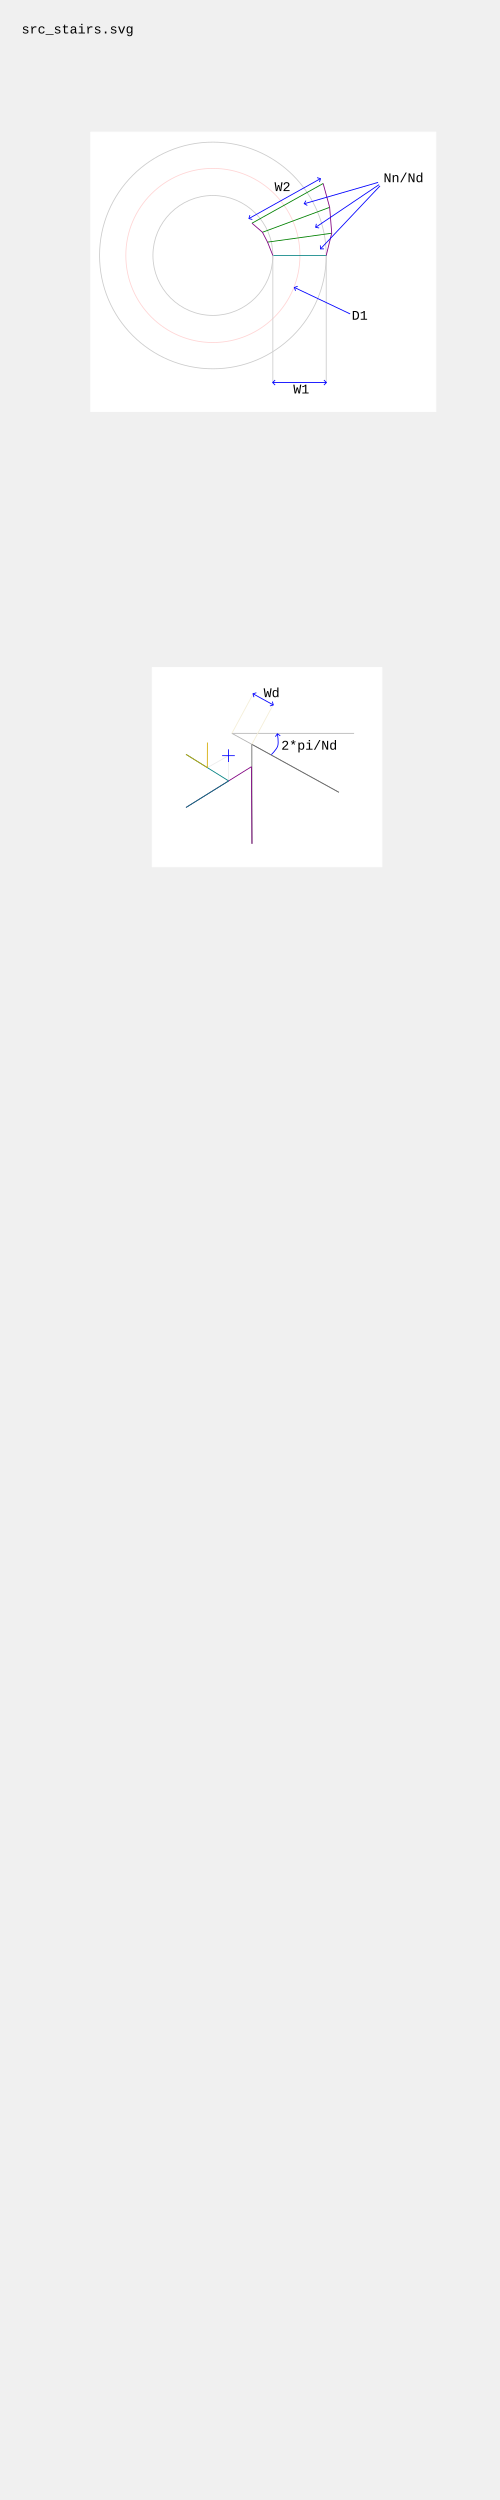
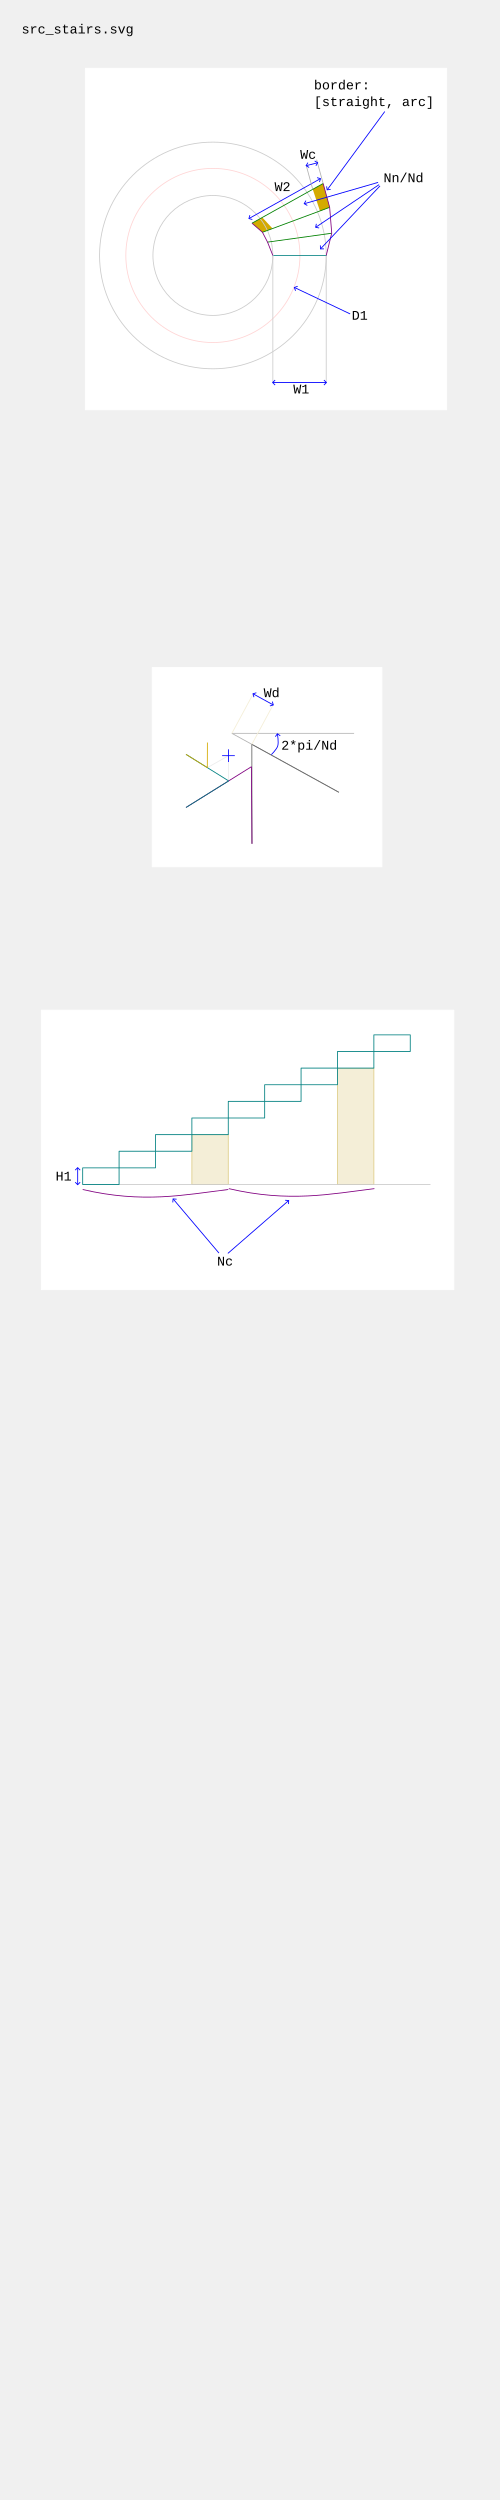
<svg xmlns="http://www.w3.org/2000/svg" width="600" height="3000" viewBox="0 0 158.75 793.75" version="1.1" id="svg1">
  <defs id="defs1">
+     <rect x="542.731" y="201.94" width="38.015" height="24.804" id="rect34" />
+     <rect x="376.715" y="93.035" width="171.2" height="45.755" id="rect32" />
+     <rect x="303.126" y="1486.652" width="84.265" height="31.647" id="rect31" />
+     <rect x="194.458" y="1500" width="57.63" height="36.22" id="rect29" />
    <rect x="370.907" y="807.955" width="63.001" height="33.554" id="rect27" />
    <rect x="455.642" y="917.767" width="130.02" height="72.445" id="rect25" />
    <rect x="468.225" y="438.484" width="40.417" height="22.115" id="rect18" />
    <rect x="450.686" y="460.218" width="64.819" height="34.316" id="rect17" />
    <rect x="451.829" y="366.039" width="48.424" height="33.172" id="rect16" />
    <rect x="475.851" y="281.774" width="65.201" height="35.46" id="rect15" />
    <marker style="overflow:visible" id="ArrowWide" refX="0" refY="0" orient="auto-start-reverse" markerWidth="1" markerHeight="1" viewBox="0 0 1 1" preserveAspectRatio="xMidYMid">
      <path style="fill:none;stroke:context-stroke;stroke-width:1;stroke-linecap:butt" d="M 3,-3 0,0 3,3" transform="rotate(180,0.125,0)" id="path10" />
    </marker>
    <rect x="25.928" y="25.928" width="279.105" height="76.258" id="rect1" />
  </defs>
  <g id="layer1">
+     <rect style="fill:#ffffff;stroke:#ffffff;stroke-width:0.265;stroke-linejoin:round" id="rect19" width="114.707" height="108.429" x="27.107" y="21.686" />
+     <path style="fill:#d4aa00;stroke:none;stroke-width:0.265;stroke-linejoin:round" d="m 102.598,58.26 2.068,7.566 -3.085,1.157 -2.285,-6.881 z" id="path18" />
+     <path style="fill:#d4aa00;stroke:none;stroke-width:0.265;stroke-linejoin:round" d="m 80,70.87 3.329,2.875 3.165,-1.232 -3.211,-3.463 z" id="path17" />
+     <rect style="fill:#ffffff;stroke:#ffffff;stroke-width:0.265;stroke-linejoin:round" id="rect33" width="130.971" height="88.741" x="13.126" y="320.723" />
+     <rect style="fill:#f4eed7;stroke:#decd87;stroke-width:0.265;stroke-linejoin:round" id="rect20-36-9" width="11.556" height="15.836" x="60.92" y="360.243" />
+     <rect style="fill:#f4eed7;stroke:#decd87;stroke-width:0.265;stroke-linejoin:round" id="rect20-36-9-2" width="11.556" height="36.952" x="107.145" y="339.127" />
    <rect style="fill:#ffffff;stroke:#ffffff;stroke-width:0.265;stroke-linejoin:round" id="rect28" width="72.939" height="63.254" x="48.323" y="211.956" />
    <path style="fill:none;stroke:#ececec;stroke-width:0.265;stroke-linejoin:round" d="m 65.822,243.723 6.713,-3.796 0.054,8.01" id="path28" />
-     <rect style="fill:#ffffff;stroke:#ffffff;stroke-width:0.265;stroke-linejoin:round" id="rect19" width="109.571" height="88.741" x="28.819" y="41.945" />
-     <circle style="fill:#ffffff;stroke:#cccccc;stroke-width:0.265;stroke-linejoin:round" id="path1-3-1" cx="67.592" cy="81.11" r="35.984" />
+     <circle style="fill:none;stroke:#cccccc;stroke-width:0.265;stroke-linejoin:round" id="path1-3-1" cx="67.592" cy="81.11" r="35.984" />
    <text xml:space="preserve" transform="scale(0.2645833)" id="text1" style="font-size:16px;line-height:normal;font-family:'Liberation Mono';-inkscape-font-specification:'Liberation Mono';text-decoration-color:#000000;white-space:pre;shape-inside:url(#rect1);display:inline;fill:#000000;stroke-width:1;-inkscape-stroke:none;stop-color:#000000">
      <tspan x="25.928" y="40.164" id="tspan1">src_stairs.svg</tspan>
    </text>
-     <circle style="fill:#ffffff;stroke:#ffd5d5;stroke-width:0.265;stroke-linejoin:round" id="path1" cx="67.592" cy="81.11" r="27.642" />
-     <circle style="fill:#ffffff;stroke:#cccccc;stroke-width:0.265;stroke-linejoin:round" id="path1-3" cx="67.592" cy="81.11" r="19.036" />
+     <circle style="fill:none;stroke:#ffd5d5;stroke-width:0.265;stroke-linejoin:round" id="path1" cx="67.592" cy="81.11" r="27.642" />
+     <circle style="fill:none;stroke:#cccccc;stroke-width:0.265;stroke-linejoin:round" id="path1-3" cx="67.592" cy="81.11" r="19.036" />
    <path style="fill:#ffffff;stroke:#008080;stroke-width:0.265;stroke-linejoin:round" d="M 86.76,81.11 H 103.708" id="path2" />
    <path style="fill:#ffffff;stroke:#008000;stroke-width:0.265;stroke-linejoin:round" d="M 84.944,76.873 105.322,74.048" id="path3" />
    <path style="fill:#ffffff;stroke:#008000;stroke-width:0.265;stroke-linejoin:round" d="M 83.329,73.746 104.666,65.826" id="path4" />
    <path style="fill:#ffffff;stroke:#cccccc;stroke-width:0.265;stroke-linejoin:round" d="M 86.627,81.11 V 121.463" id="path5" />
    <path style="fill:#ffffff;stroke:#cccccc;stroke-width:0.265;stroke-linejoin:round" d="M 103.576,81.11 V 121.463" id="path5-6" />
    <path style="fill:#ffffff;stroke:#008000;stroke-width:0.265;stroke-linejoin:round" d="M 80,70.87 102.598,58.26" id="path6" />
    <path style="fill:none;stroke:#800080;stroke-width:0.265;stroke-linejoin:round" d="M 86.627,81.11 84.944,76.873 83.329,73.746 80,70.87" id="path7" />
    <path style="fill:none;stroke:#800080;stroke-width:0.265;stroke-linejoin:round" d="m 103.576,81.11 1.746,-7.062 -0.656,-8.222 -2.068,-7.566" id="path8" />
    <path style="fill:none;stroke:#0000ff;stroke-width:0.265;stroke-linejoin:round;marker-start:url(#ArrowWide);marker-end:url(#ArrowWide)" d="m 86.627,121.463 16.948,-10e-6" id="path9" />
    <path style="fill:none;stroke:#0000ff;stroke-width:0.265;stroke-linejoin:round;marker-start:url(#ArrowWide);marker-end:url(#ArrowWide)" d="M 79.092,69.357 101.69,56.747" id="path11" />
    <path style="fill:none;stroke:#0000ff;stroke-width:0.265;stroke-linejoin:round;marker-start:url(#ArrowWide)" d="M 96.646,64.666 120.051,57.907" id="path12" />
    <path style="fill:none;stroke:#0000ff;stroke-width:0.265;stroke-linejoin:round;marker-start:url(#ArrowWide)" d="M 100.278,72.131 120.354,58.613" id="path13" />
    <path style="fill:none;stroke:#0000ff;stroke-width:0.265;stroke-linejoin:round;marker-start:url(#ArrowWide)" d="M 101.791,78.992 120.656,59.017" id="path14" />
    <path style="fill:none;stroke:#0000ff;stroke-width:0.265;stroke-linejoin:round;marker-start:url(#ArrowWide)" d="m 93.519,91.299 17.655,8.373" id="path15" />
-     <text xml:space="preserve" transform="matrix(0.2645833,0,0,0.2645833,-4.136209,-20.47928)" id="text15" style="font-size:16px;line-height:normal;font-family:'Liberation Mono';-inkscape-font-specification:'Liberation Mono';text-decoration-color:#000000;white-space:pre;shape-inside:url(#rect15);display:inline;fill:#000000;stroke-width:1;-inkscape-stroke:none;stop-color:#000000">
-       <tspan x="475.852" y="296.01" id="tspan2">Nn/Nd</tspan>
-     </text>
    <text xml:space="preserve" transform="matrix(0.2645833,0,0,0.2645833,-7.868886,0.9079483)" id="text16" style="font-size:16px;line-height:normal;font-family:'Liberation Mono';-inkscape-font-specification:'Liberation Mono';text-decoration-color:#000000;white-space:pre;shape-inside:url(#rect16);display:inline;fill:#000000;stroke-width:1;-inkscape-stroke:none;stop-color:#000000">
-       <tspan x="451.83" y="380.276" id="tspan3">D1</tspan>
+       <tspan x="451.83" y="380.276" id="tspan2">D1</tspan>
    </text>
    <text xml:space="preserve" transform="matrix(0.2645833,0,0,0.2645833,-26.12874,-0.6052989)" id="text17" style="font-size:16px;line-height:normal;font-family:'Liberation Mono';-inkscape-font-specification:'Liberation Mono';text-decoration-color:#000000;white-space:pre;shape-inside:url(#rect17);display:inline;fill:#000000;stroke-width:1;-inkscape-stroke:none;stop-color:#000000">
-       <tspan x="450.686" y="474.455" id="tspan4">W1</tspan>
+       <tspan x="450.686" y="474.455" id="tspan3">W1</tspan>
    </text>
    <text xml:space="preserve" transform="matrix(0.2645833,0,0,0.2645833,-36.72147,-59.11753)" id="text18" style="font-size:16px;line-height:normal;font-family:'Liberation Mono';-inkscape-font-specification:'Liberation Mono';text-decoration-color:#000000;white-space:pre;shape-inside:url(#rect18);display:inline;fill:#000000;stroke-width:1;-inkscape-stroke:none;stop-color:#000000">
-       <tspan x="468.225" y="452.721" id="tspan5">W2</tspan>
+       <tspan x="468.225" y="452.721" id="tspan4">W2</tspan>
    </text>
    <path style="fill:#ffffff;stroke:#b3b3b3;stroke-width:0.265;stroke-linejoin:round" d="M 73.618,232.838 H 112.424" id="path19" />
    <path style="fill:#ffffff;stroke:#b3b3b3;stroke-width:0.265;stroke-linejoin:round" d="m 73.618,232.838 33.991,18.722" id="path19-9" />
    <path style="fill:#ffffff;stroke:#666666;stroke-width:0.265;stroke-linejoin:round" d="m 79.957,236.329 27.653,15.231" id="path20" />
    <path style="fill:#ffffff;stroke:#666666;stroke-width:0.265;stroke-linejoin:round" d="m 79.957,236.329 0.045,31.57" id="path20-2" />
    <path style="fill:#ffffff;stroke:#800080;stroke-width:0.265;stroke-linejoin:round" d="m 79.824,243.431 0.177,24.468" id="path21" />
    <path style="fill:#ffffff;stroke:#800080;stroke-width:0.265;stroke-linejoin:round" d="m 79.824,243.431 -20.769,12.936" id="path21-4" />
    <path style="fill:#ffffff;stroke:#008080;stroke-width:0.265;stroke-linejoin:round" d="M 59.055,256.367 72.589,247.938" id="path22" />
    <path style="fill:#ffffff;stroke:#008080;stroke-width:0.265;stroke-linejoin:round" d="m 59.055,239.508 13.534,8.429" id="path22-0" />
    <path style="fill:#ffffff;stroke:#d4aa00;stroke-width:0.265;stroke-linejoin:round" d="m 59.055,239.508 6.767,4.215" id="path23" />
    <path style="fill:#ffffff;stroke:#d4aa00;stroke-width:0.265;stroke-linejoin:round" d="m 65.848,235.751 -0.026,7.972" id="path23-6" />
    <path style="fill:#ffffff;stroke:#0000ff;stroke-width:0.265;stroke-linejoin:round" d="m 70.517,239.927 h 4.035" id="path24" />
    <path style="fill:#ffffff;stroke:#0000ff;stroke-width:0.265;stroke-linejoin:round" d="m 72.535,241.945 v -4.035" id="path24-1" />
    <path style="fill:#ffffff;stroke:#0000ff;stroke-width:0.265;stroke-linejoin:round;marker-end:url(#ArrowWide)" d="m 86.154,239.597 c 0,0 1.678,-1.646 2.018,-2.724 0.385,-1.219 -0.101,-3.834 -0.101,-3.834" id="path25" />
    <text xml:space="preserve" transform="matrix(0.2645833,0,0,0.2645833,-31.27378,-8.575068)" id="text25" style="font-size:16px;line-height:normal;font-family:'Liberation Mono';-inkscape-font-specification:'Liberation Mono';text-decoration-color:#000000;white-space:pre;shape-inside:url(#rect25);display:inline;fill:#000000;stroke-width:1;-inkscape-stroke:none;stop-color:#000000">
-       <tspan x="455.643" y="932.002" id="tspan6">2*pi/Nd</tspan>
+       <tspan x="455.643" y="932.002" id="tspan5">2*pi/Nd</tspan>
    </text>
    <path style="fill:#ffffff;stroke:#f4eed7;stroke-width:0.265;stroke-linejoin:round" d="m 73.618,232.838 6.76,-12.536" id="path26" />
    <path style="fill:#ffffff;stroke:#f4eed7;stroke-width:0.265;stroke-linejoin:round" d="m 79.957,236.329 6.76,-12.536" id="path26-6" />
    <path style="fill:#ffffff;stroke:#0000ff;stroke-width:0.265;stroke-linejoin:round;marker-start:url(#ArrowWide);marker-end:url(#ArrowWide)" d="m 80.377,220.302 6.339,3.491" id="path27" />
    <text xml:space="preserve" transform="matrix(0.2645833,0,0,0.2645833,-14.42895,3.799061)" id="text27" style="font-size:16px;line-height:normal;font-family:'Liberation Mono';-inkscape-font-specification:'Liberation Mono';text-decoration-color:#000000;white-space:pre;shape-inside:url(#rect27);display:inline;fill:#000000;stroke-width:1;-inkscape-stroke:none;stop-color:#000000">
-       <tspan x="370.908" y="822.192" id="tspan7">Wd</tspan>
+       <tspan x="370.908" y="822.192" id="tspan6">Wd</tspan>
+     </text>
+     <path style="fill:#ffffff;stroke:#cccccc;stroke-width:0.265;stroke-linejoin:round" d="M 26.251,376.079 H 136.678" id="path16" />
+     <rect style="fill:#ffffff;stroke:#008080;stroke-width:0.265;stroke-linejoin:round" id="rect20" width="11.556" height="5.279" x="26.251" y="370.8" />
+     <rect style="fill:#ffffff;stroke:#008080;stroke-width:0.265;stroke-linejoin:round" id="rect20-3" width="11.556" height="5.279" x="37.808" y="365.521" />
+     <rect style="fill:#ffffff;stroke:#008080;stroke-width:0.265;stroke-linejoin:round" id="rect20-1" width="11.556" height="5.279" x="49.364" y="360.243" />
+     <rect style="fill:#ffffff;stroke:#008080;stroke-width:0.265;stroke-linejoin:round" id="rect20-36" width="11.556" height="5.279" x="60.92" y="354.964" />
+     <rect style="fill:#ffffff;stroke:#008080;stroke-width:0.265;stroke-linejoin:round" id="rect20-18" width="11.556" height="5.279" x="72.477" y="349.685" />
+     <rect style="fill:#ffffff;stroke:#008080;stroke-width:0.265;stroke-linejoin:round" id="rect20-3-7" width="11.556" height="5.279" x="84.033" y="344.406" />
+     <rect style="fill:#ffffff;stroke:#008080;stroke-width:0.265;stroke-linejoin:round" id="rect20-1-9" width="11.556" height="5.279" x="95.589" y="339.127" />
+     <rect style="fill:#ffffff;stroke:#008080;stroke-width:0.265;stroke-linejoin:round" id="rect20-36-2" width="11.556" height="5.279" x="107.145" y="333.848" />
+     <rect style="fill:#ffffff;stroke:#008080;stroke-width:0.265;stroke-linejoin:round" id="rect20-36-2-5" width="11.556" height="5.279" x="118.702" y="328.57" />
+     <path style="fill:#f4eed7;stroke:#0000ff;stroke-width:0.265;stroke-linejoin:round;marker-start:url(#ArrowWide);marker-end:url(#ArrowWide)" d="m 24.664,370.8 v 5.279" id="path29" />
+     <text xml:space="preserve" transform="matrix(0.2645833,0,0,0.2645833,-33.79586,-25.82609)" id="text29" style="font-size:16px;line-height:normal;font-family:'Liberation Mono';-inkscape-font-specification:'Liberation Mono';text-decoration-color:#000000;white-space:pre;shape-inside:url(#rect29);fill:#000000;stroke-width:1;-inkscape-stroke:none;stop-color:#000000">
+       <tspan x="194.459" y="1514.236" id="tspan7">H1</tspan>
+     </text>
+     <path style="fill:#f4eed7;stroke:#0000ff;stroke-width:0.265;stroke-linejoin:round;marker-start:url(#ArrowWide)" d="m 54.994,380.701 14.527,17.15" id="path30" />
+     <path style="fill:#f4eed7;stroke:#0000ff;stroke-width:0.265;stroke-linejoin:round;marker-start:url(#ArrowWide)" d="m 91.614,381.205 -19.269,16.747" id="path31" />
+     <text xml:space="preserve" transform="matrix(0.2645833,0,0,0.2645833,-11.28652,4.709351)" id="text31" style="font-size:16px;line-height:normal;font-family:'Liberation Mono';-inkscape-font-specification:'Liberation Mono';text-decoration-color:#000000;white-space:pre;shape-inside:url(#rect31);fill:#000000;stroke-width:1;-inkscape-stroke:none;stop-color:#000000">
+       <tspan x="303.127" y="1500.889" id="tspan8">Nc</tspan>
+     </text>
+     <path style="fill:none;stroke:#800080;stroke-width:0.265;stroke-linejoin:round" d="m 26.251,377.666 c 19.136,4.473 32.241,1.709 46.225,0" id="path32" />
+     <path style="fill:none;stroke:#800080;stroke-width:0.265;stroke-linejoin:round" d="m 72.652,377.393 c 19.136,4.473 32.241,1.709 46.225,0" id="path32-4" />
+     <text xml:space="preserve" transform="scale(0.2645833)" id="text32" style="font-size:16px;line-height:normal;font-family:'Liberation Mono';-inkscape-font-specification:'Liberation Mono';text-decoration-color:#000000;white-space:pre;shape-inside:url(#rect32);fill:#000000;stroke-width:1;-inkscape-stroke:none;stop-color:#000000">
+       <tspan x="376.715" y="107.272" id="tspan10">border:
+ </tspan>
+       <tspan x="376.715" y="127.272" id="tspan11">[straight, arc]</tspan>
+     </text>
+     <path style="fill:none;stroke:#0000ff;stroke-width:0.265;stroke-linejoin:round;marker-start:url(#ArrowWide)" d="M 103.91,60.227 122.169,35.41" id="path33" />
+     <text xml:space="preserve" transform="matrix(0.2645833,0,0,0.2645833,-4.136209,-20.47928)" id="text15" style="font-size:16px;line-height:normal;font-family:'Liberation Mono';-inkscape-font-specification:'Liberation Mono';text-decoration-color:#000000;white-space:pre;shape-inside:url(#rect15);display:inline;fill:#000000;stroke-width:1;-inkscape-stroke:none;stop-color:#000000;stroke:none">
+       <tspan x="475.852" y="296.01" id="tspan12">Nn/Nd</tspan>
+     </text>
+     <path style="fill:none;stroke:#b3b3b3;stroke-width:0.265;stroke-linejoin:round" d="m 102.598,58.26 -2.068,-7.566" id="path34" />
+     <path style="fill:none;stroke:#b3b3b3;stroke-width:0.265;stroke-linejoin:round" d="m 99.297,60.102 -2.068,-7.566" id="path34-3" />
+     <path style="fill:#0000ff;stroke:#0000ff;stroke-width:0.265;stroke-linejoin:round;marker-start:url(#ArrowWide);marker-end:url(#ArrowWide)" d="m 100.802,51.689 -3.549,0.898" id="path34-3-1" />
+     <text xml:space="preserve" transform="matrix(0.2645833,0,0,0.2645833,-48.2939,-6.77684)" id="text34" style="font-size:16px;line-height:normal;font-family:'Liberation Mono';-inkscape-font-specification:'Liberation Mono';text-decoration-color:#000000;white-space:pre;shape-inside:url(#rect34);fill:#000000;stroke-width:1;-inkscape-stroke:none;stop-color:#000000">
+       <tspan x="542.73" y="216.176" id="tspan13">Wc</tspan>
    </text>
  </g>
</svg>
